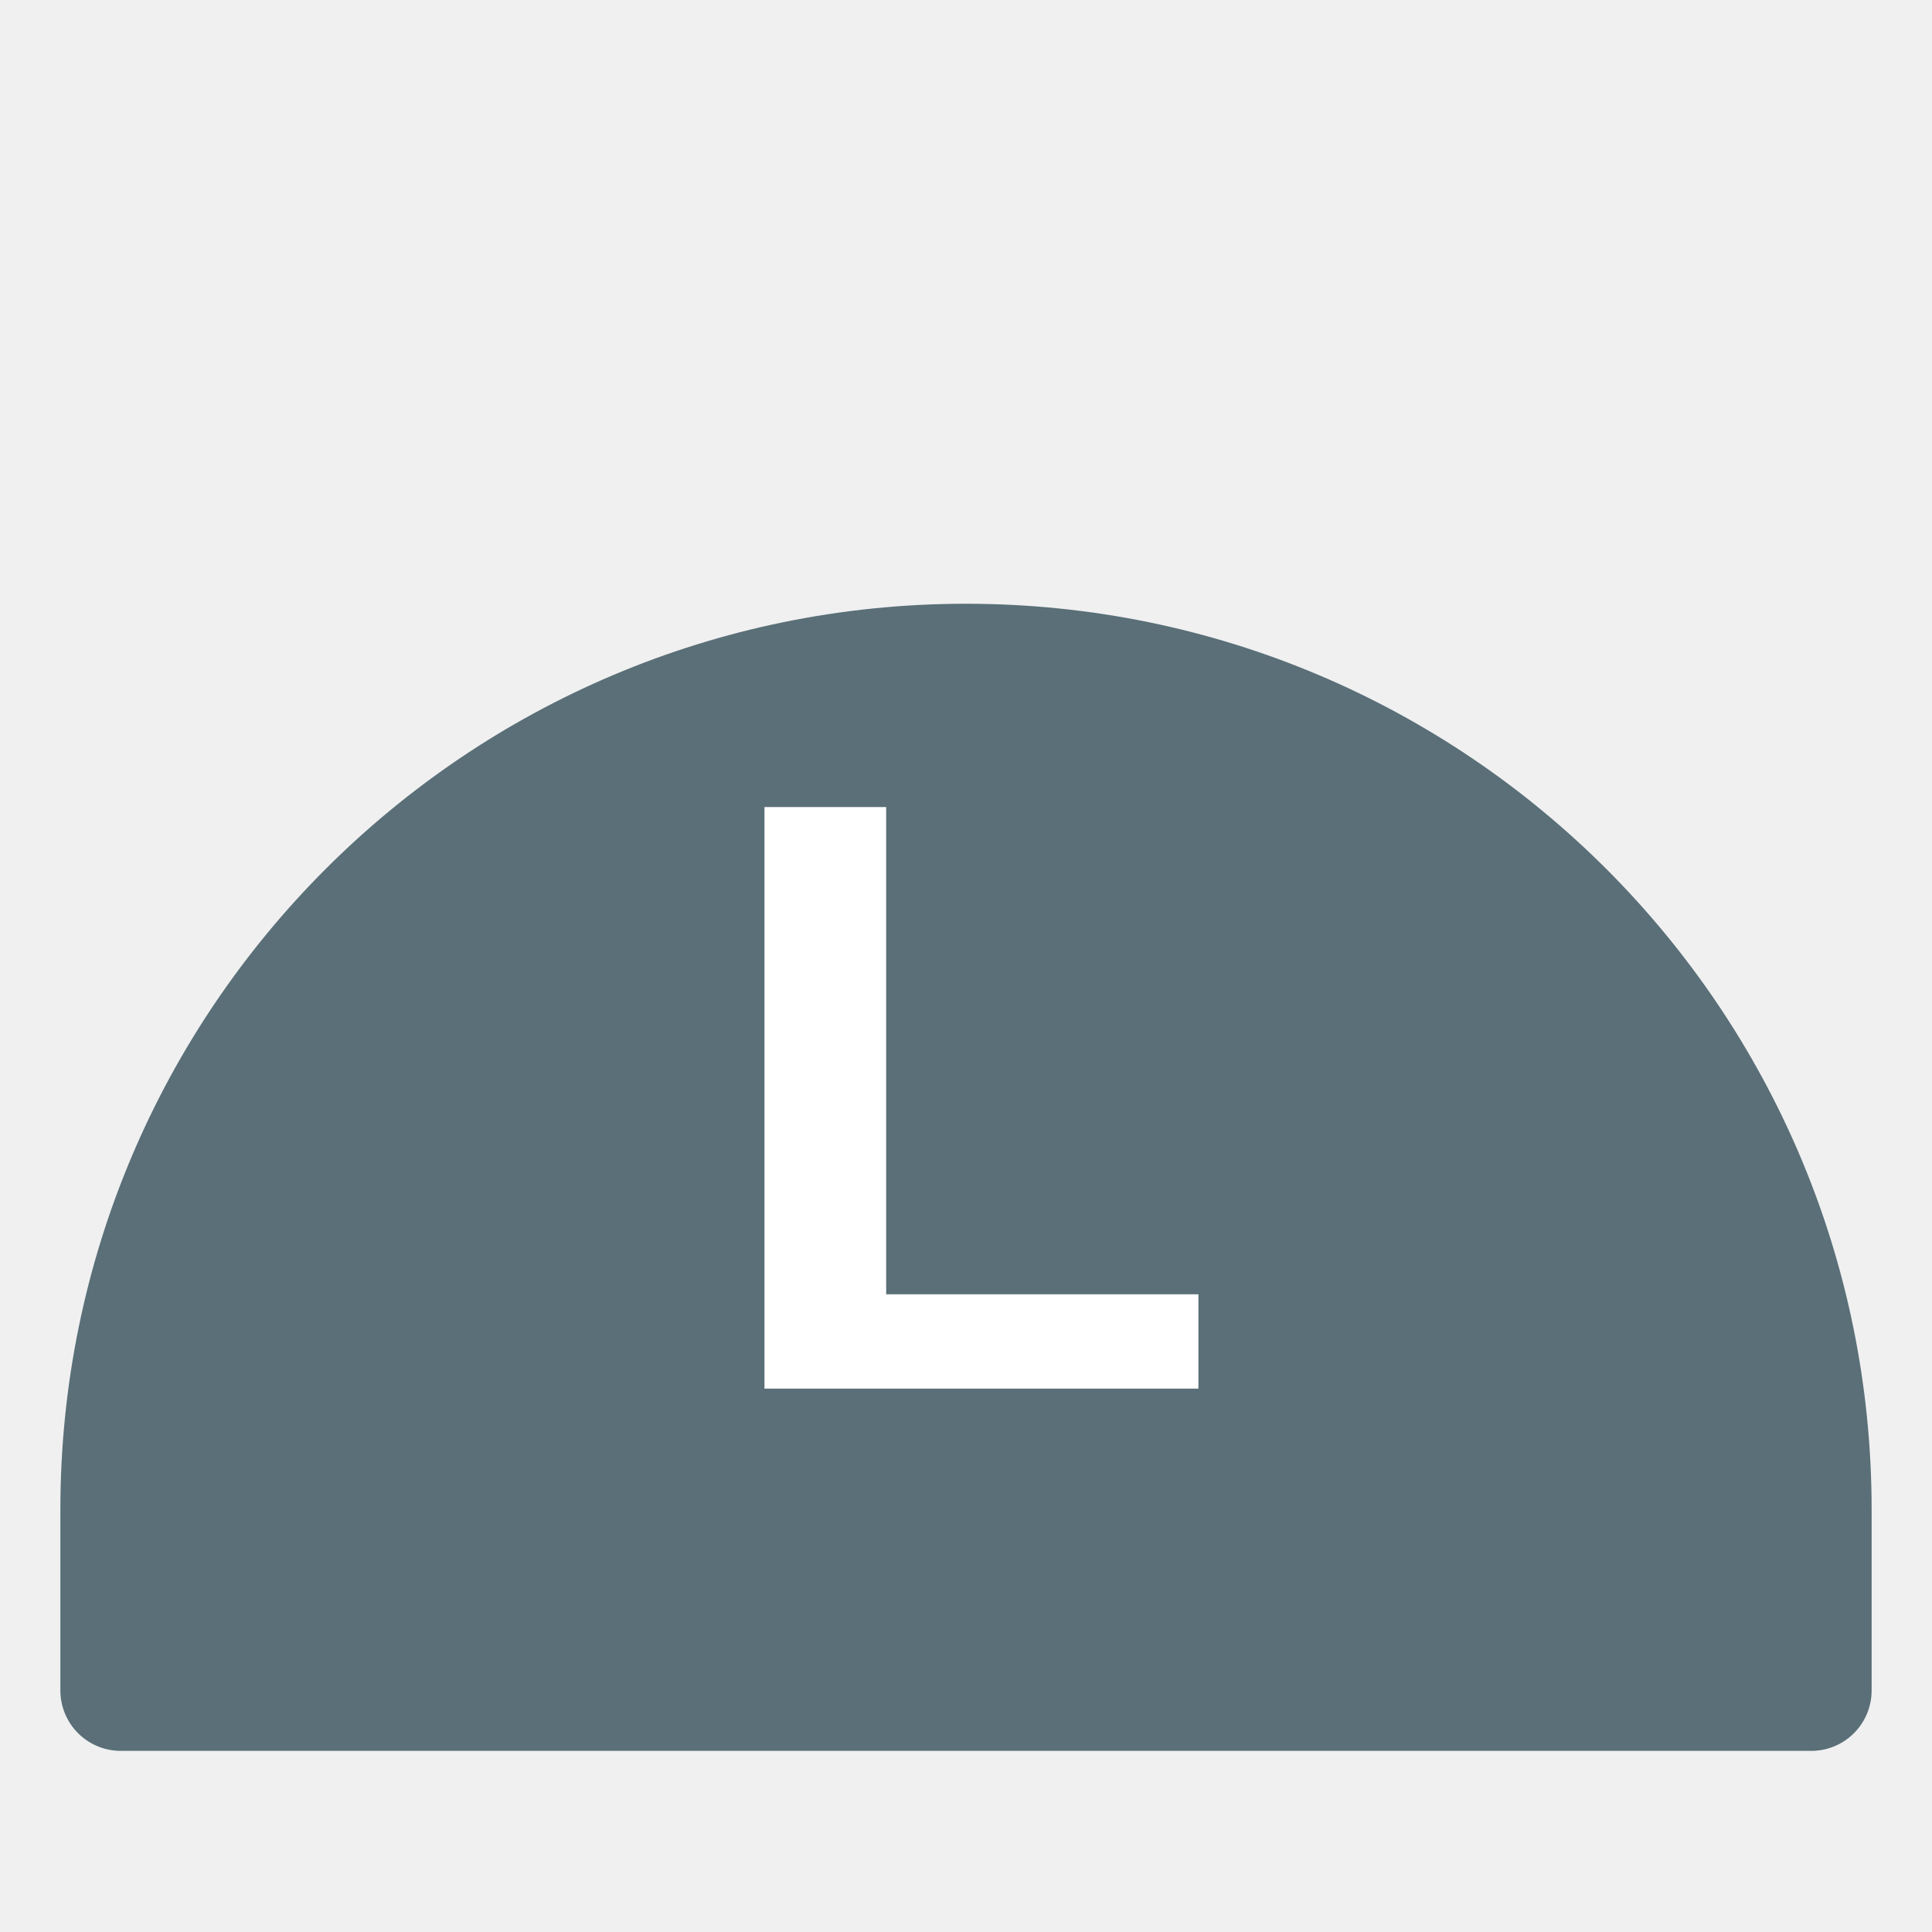
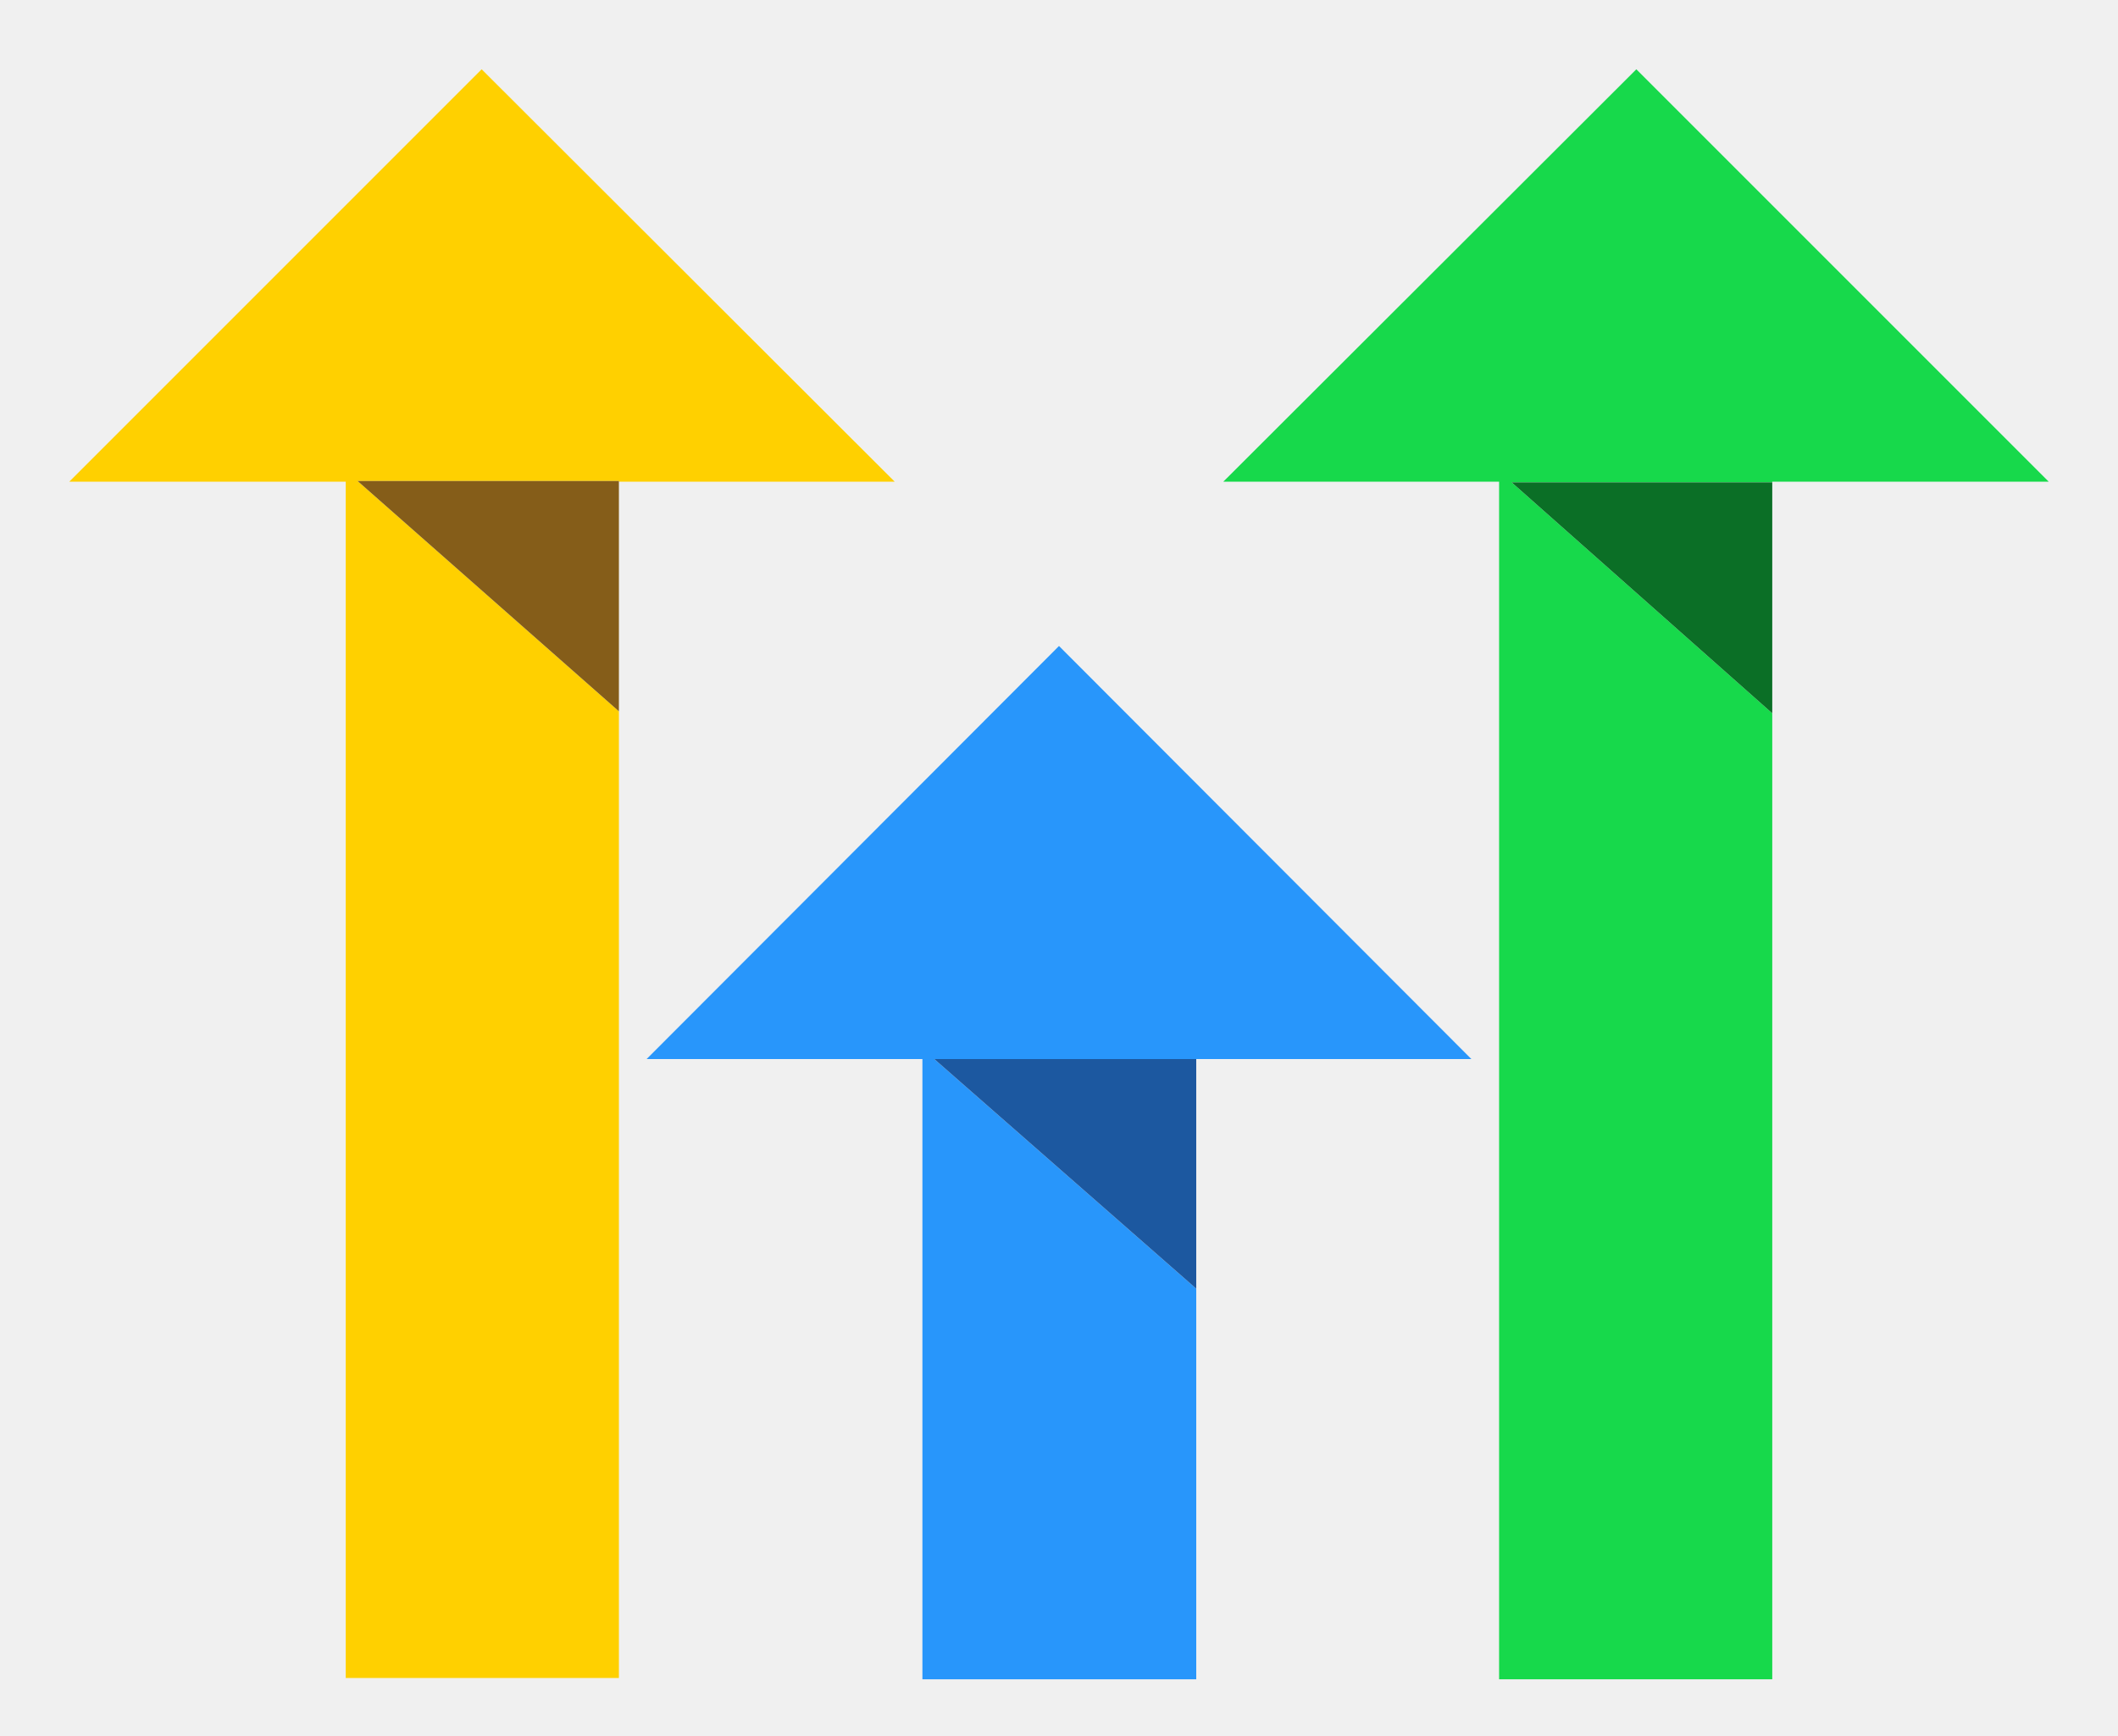
- <svg xmlns="http://www.w3.org/2000/svg" viewBox="0 0 64 64" width="64" height="64" role="img" aria-label="L">
-   <path d="M4 50a28 28 0 0 1 56 0v6H4z" fill="#5a6f78" stroke="#5a6f78" stroke-width="4" stroke-linejoin="round" />
-   <text x="32" y="46" text-anchor="middle" dominant-baseline="alphabetic" font-family="Geist,system-ui,-apple-system,Segoe UI,Arial,sans-serif" font-weight="700" font-size="28" fill="#fff">L</text>
+ <svg xmlns="http://www.w3.org/2000/svg" viewBox="55 83 321 263">
+   <polygon points="303 93.5 240.4 156 282.2 156 282.2 337.5 323.6 337.5 323.6 191.1 284.1 156.1 323.6 156.1 323.6 156 365.5 156 303 93.5" fill="#17d94b" />
+   <polygon points="323.6 156.1 284.1 156.1 323.6 191.1 323.6 156.1" fill="#0b6f26" />
+   <polygon points="190.6 156 128 93.5 65.5 156 107.4 156 107.4 337.3 148.8 337.3 148.8 190.8 109.2 155.9 148.8 155.9 148.8 156 190.6 156" fill="#ffd000" />
+   <polygon points="148.8 155.9 109.2 155.9 148.8 190.8 148.8 155.9" fill="#855d19" />
+   <polygon points="278 243.5 215.5 180.9 153 243.5 194.8 243.5 194.8 337.5 236.3 337.5 236.3 278.3 196.6 243.5 236.3 243.5 278 243.5" fill="#2896fb" />
+   <polygon points="236.3 243.5 196.6 243.5 236.3 278.3 236.3 243.5" fill="#1c58a0" />
</svg>
